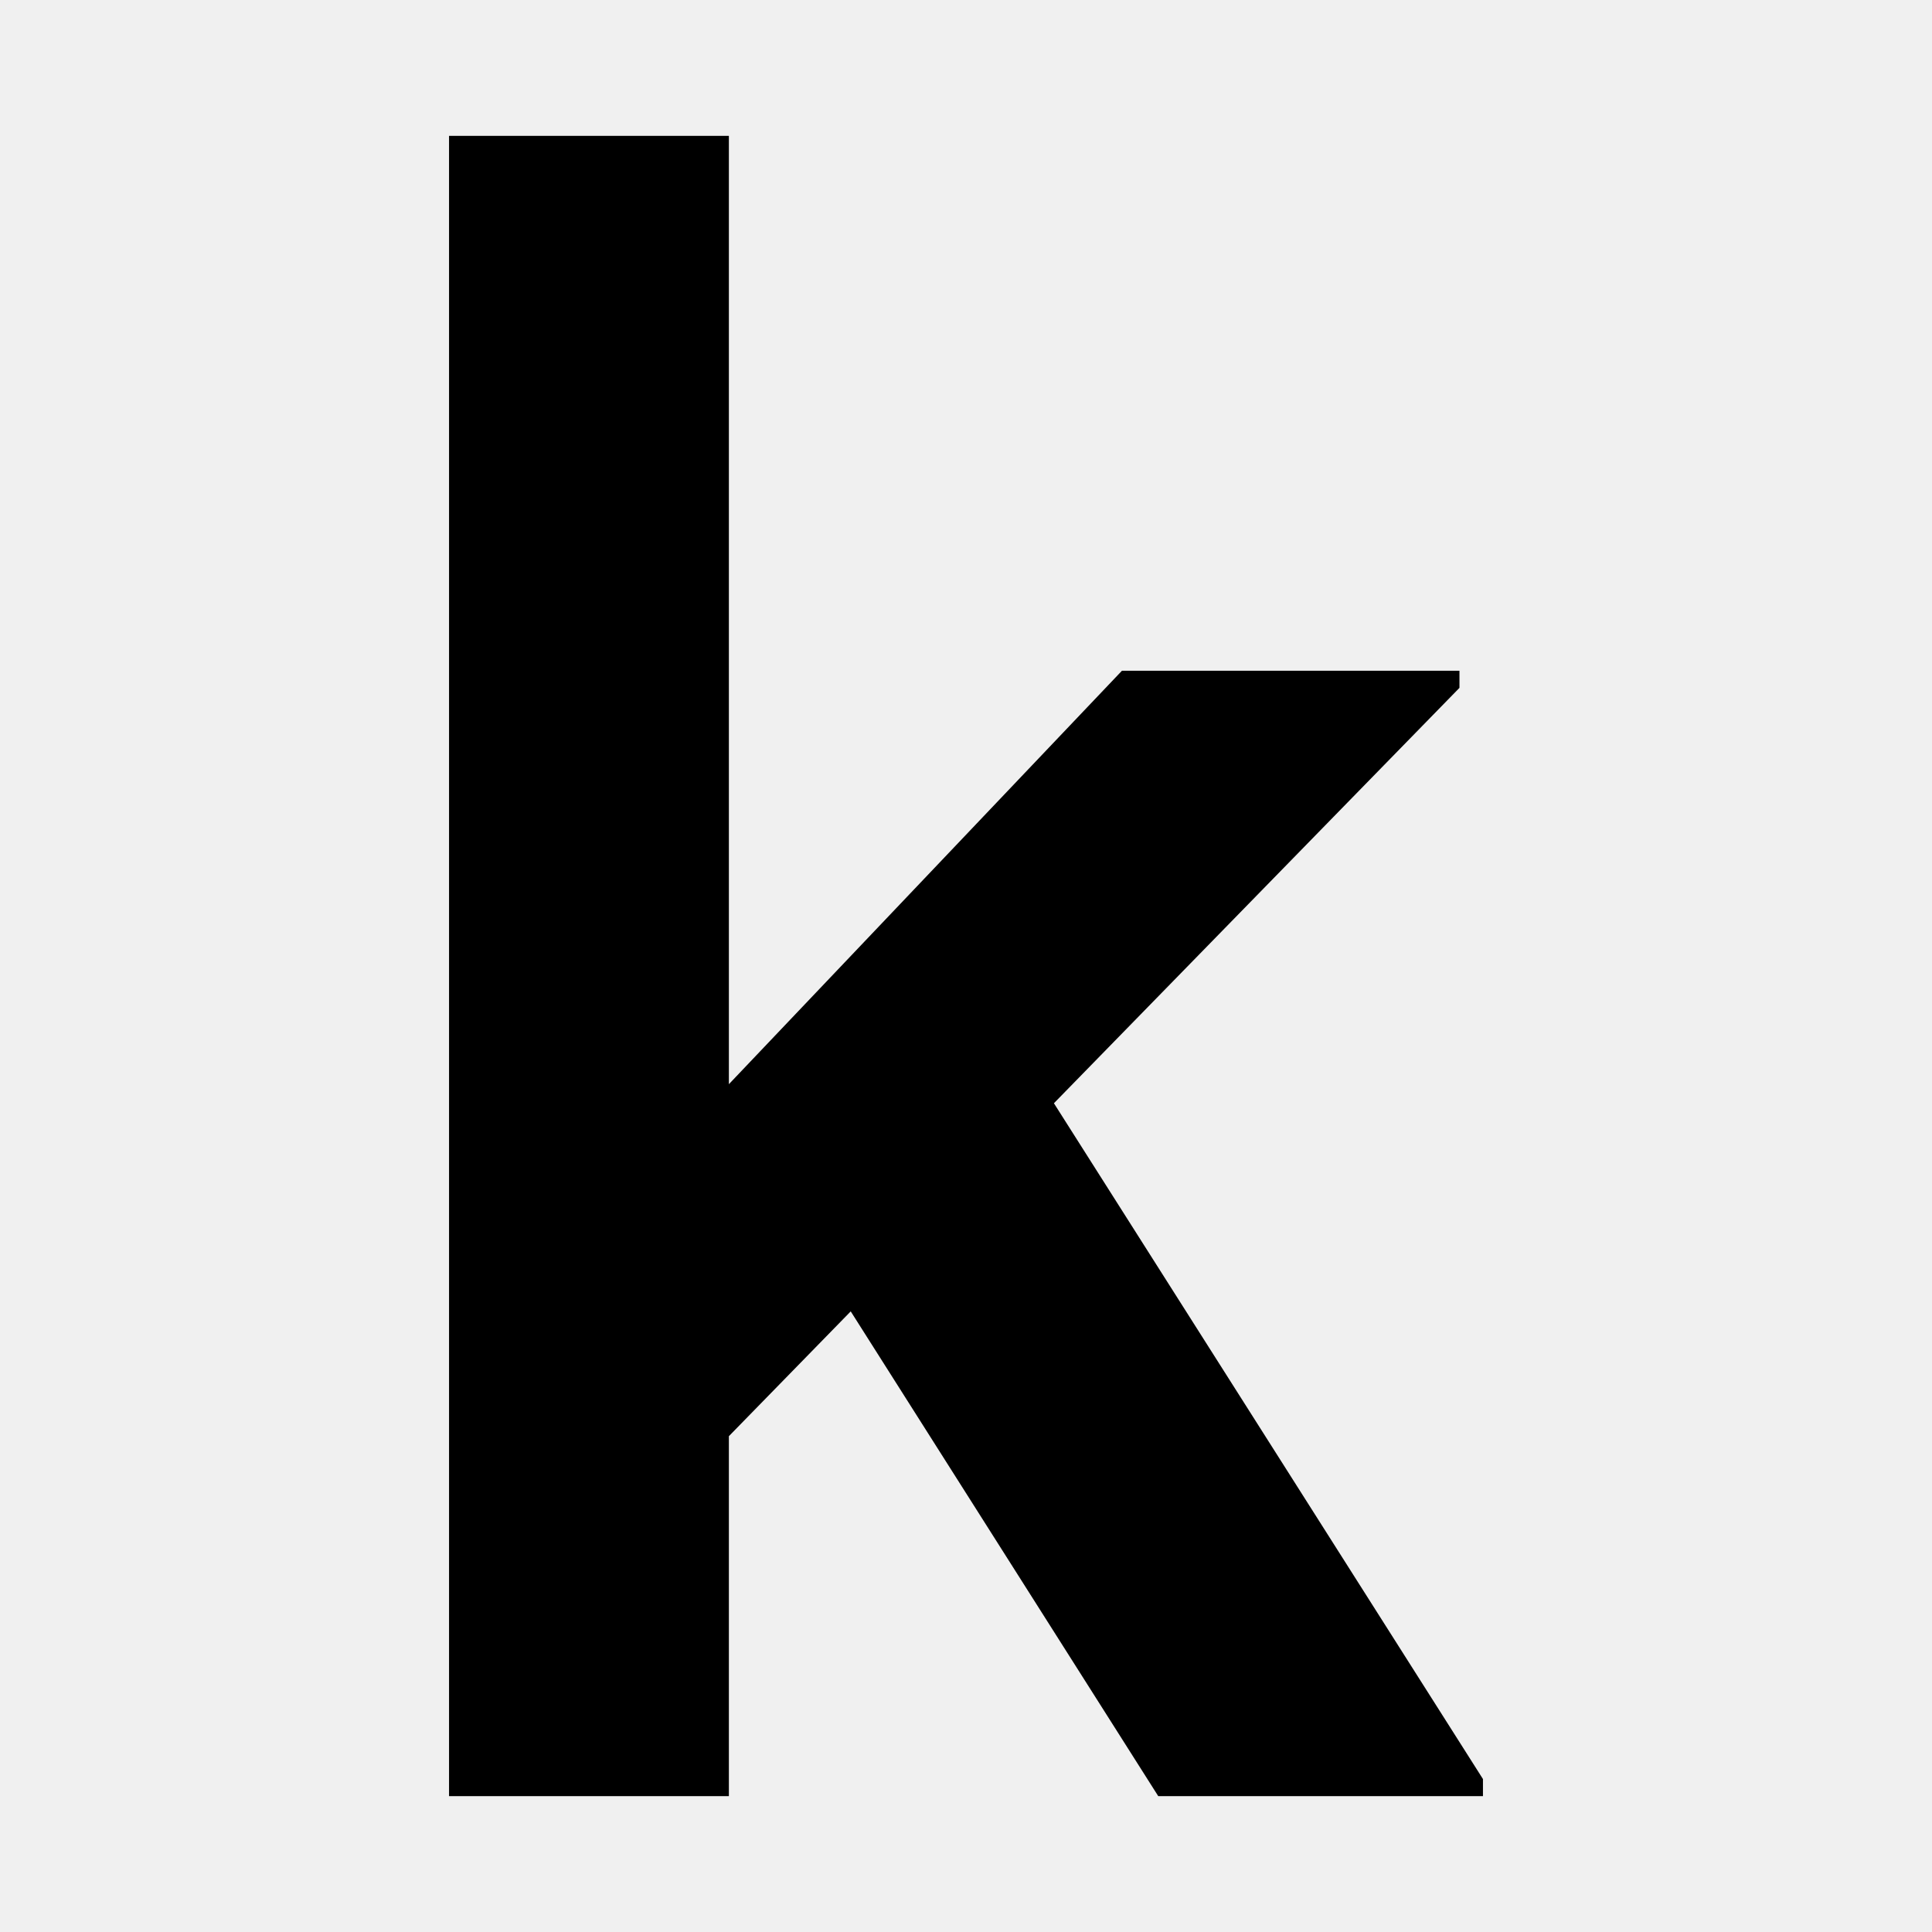
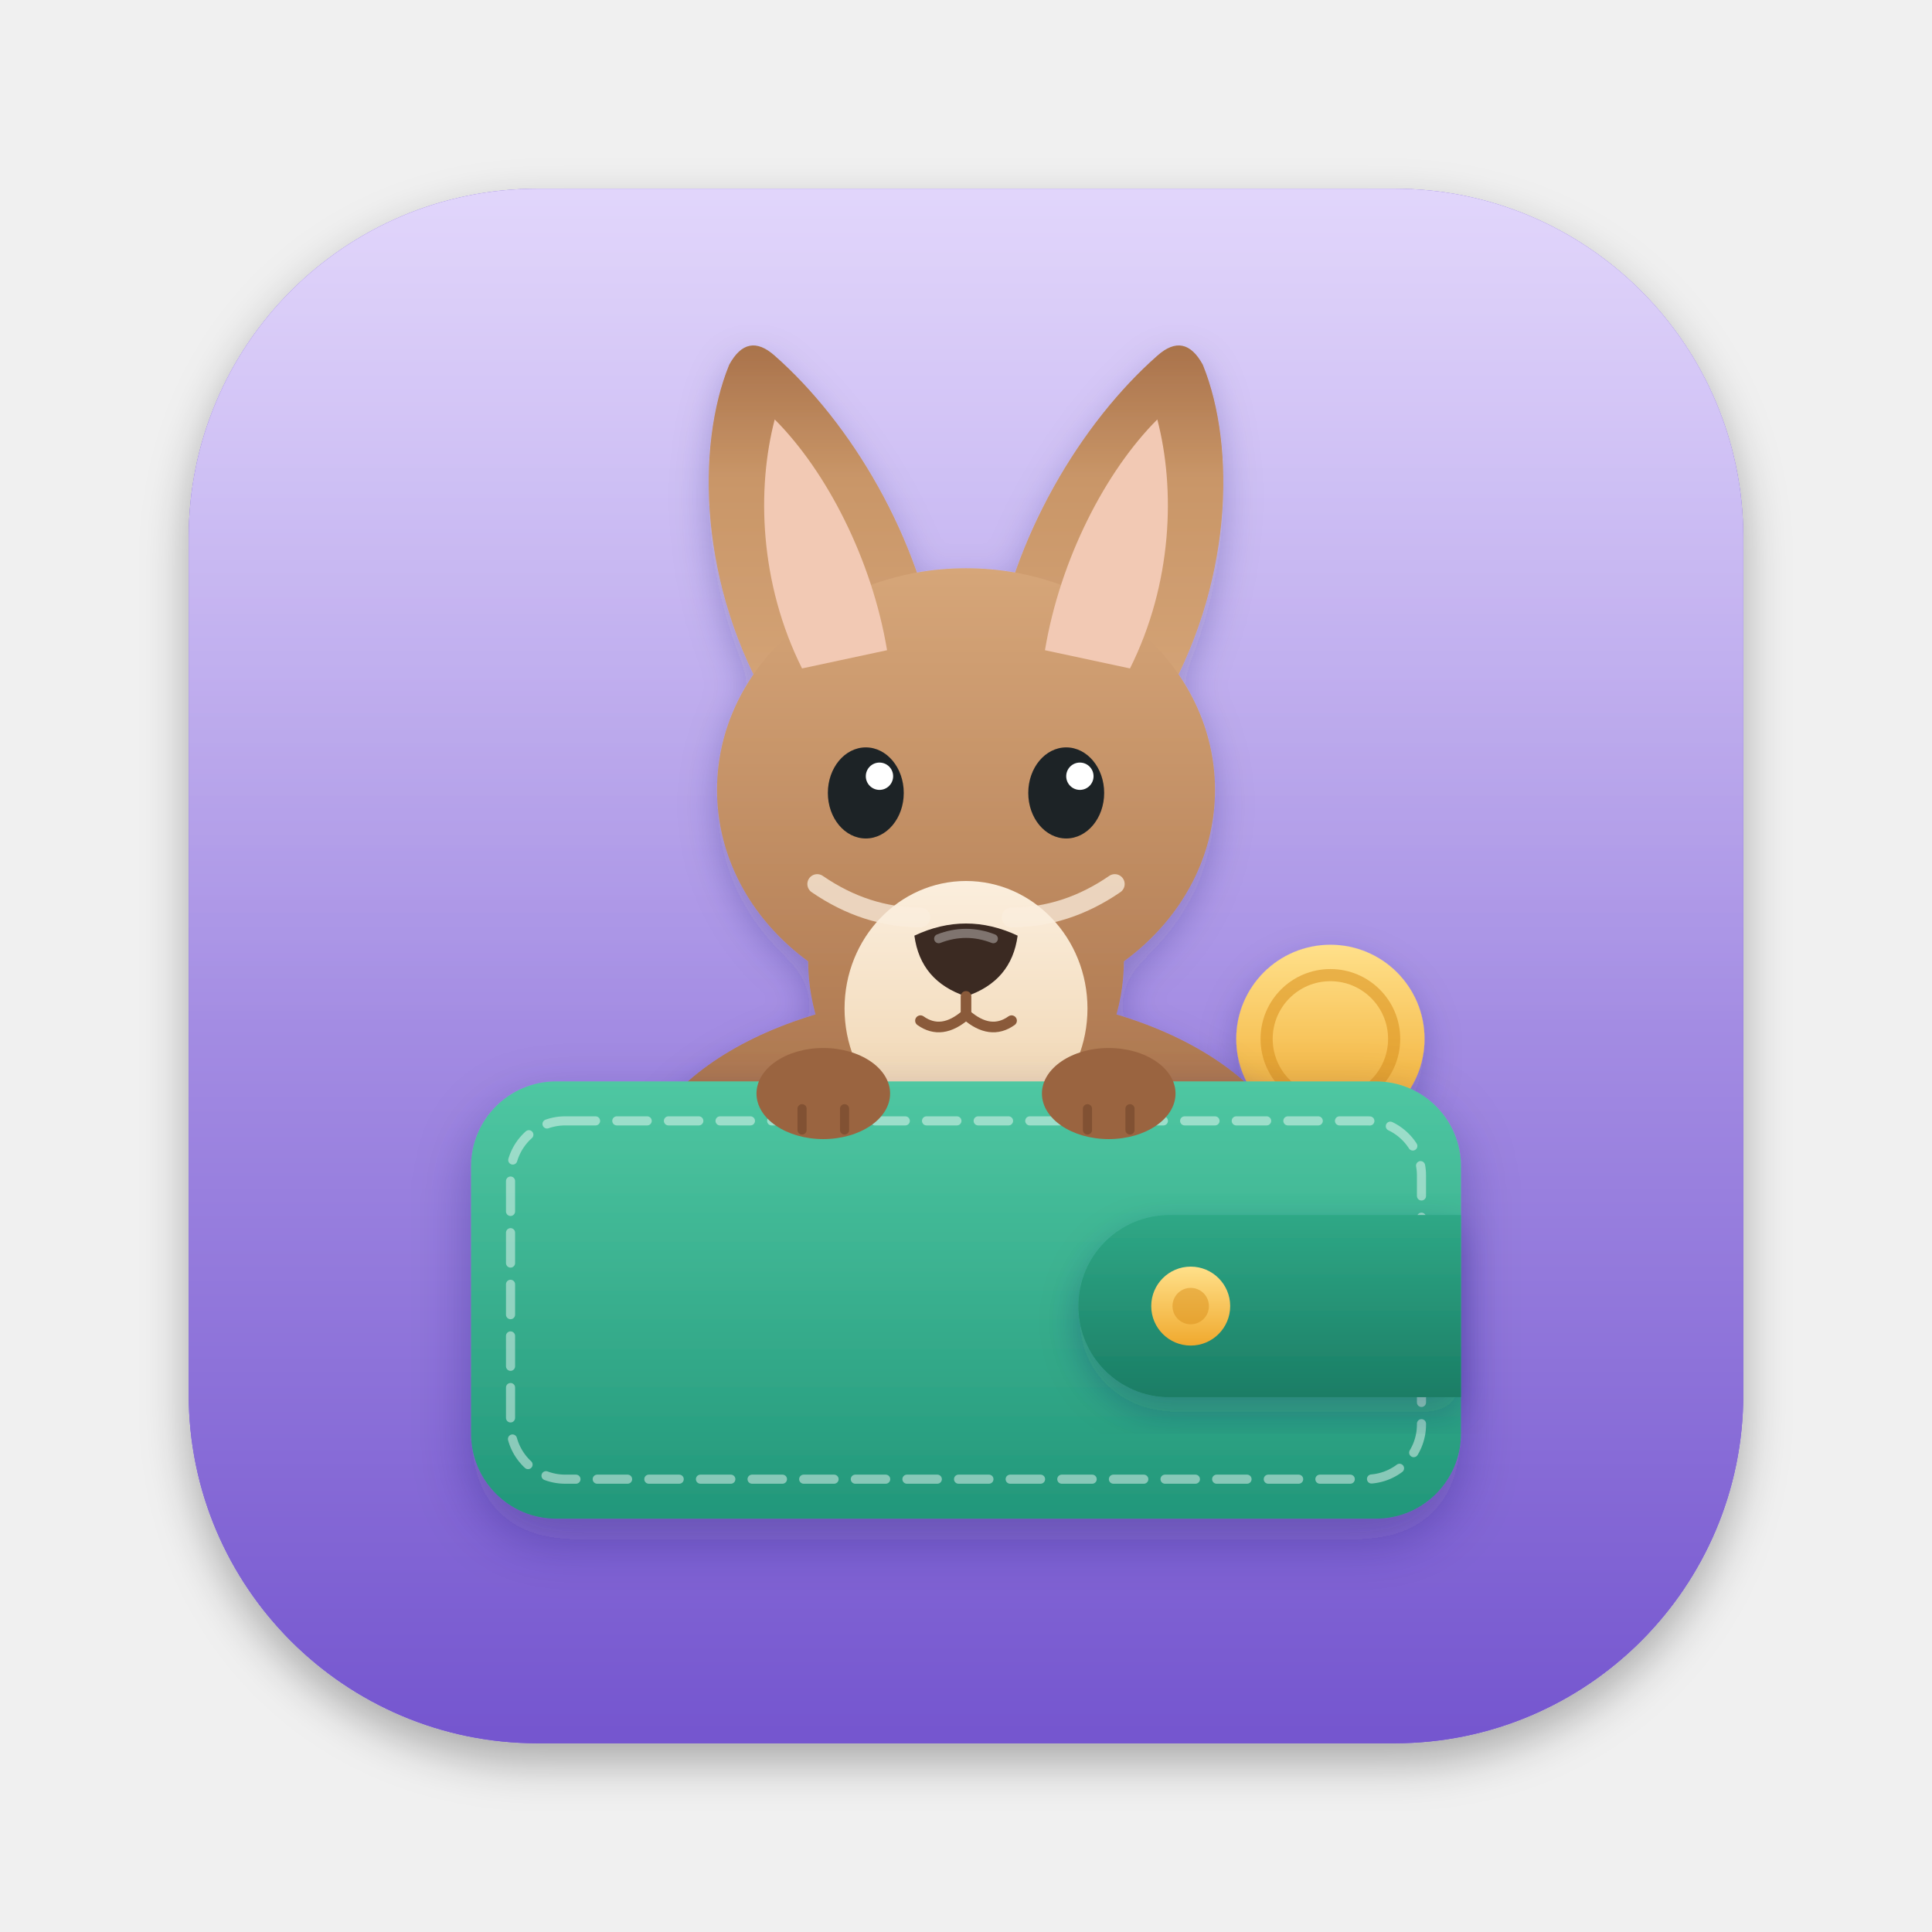
- <svg xmlns="http://www.w3.org/2000/svg" version="1.1" width="512" height="512">
-   <svg version="1.1" width="512" height="512">
-     <svg width="512" height="512" viewBox="0 0 512 512" fill="none">
-       <path d="M119 476V36H193.161V476H119ZM162.025 412.495V320.072L297.326 177.753H386.773V182.289L162.025 412.495ZM306.95 476L207.314 318.938L260.529 262.804L393 471.464V476H306.95Z" fill="black" />
-     </svg>
-   </svg>
-   <style>@media (prefers-color-scheme: light) { :root { filter: none; } }
- @media (prefers-color-scheme: dark) { :root { filter: invert(100%); } }
- </style>
+ <svg xmlns="http://www.w3.org/2000/svg" viewBox="0 0 1024 1024">
+   <defs>
+     <linearGradient id="bg" x1="0" y1="0" x2="0" y2="1">
+       <stop offset="0" stop-color="#d9cbfa" />
+       <stop offset="1" stop-color="#7556cf" />
+     </linearGradient>
+     <linearGradient id="sheen" x1="0" y1="0" x2="0" y2="1">
+       <stop offset="0" stop-color="#fff" stop-opacity=".2" />
+       <stop offset="1" stop-color="#fff" stop-opacity="0" />
+     </linearGradient>
+     <linearGradient id="fur" gradientUnits="userSpaceOnUse" x1="0" y1="250" x2="0" y2="640">
+       <stop offset="0" stop-color="#d6a679" />
+       <stop offset="1" stop-color="#a8714a" />
+     </linearGradient>
+     <linearGradient id="ear" gradientUnits="userSpaceOnUse" x1="0" y1="100" x2="0" y2="360">
+       <stop offset="0" stop-color="#a8714a" />
+       <stop offset=".35" stop-color="#c99668" />
+       <stop offset="1" stop-color="#d6a679" />
+     </linearGradient>
+     <linearGradient id="cream" x1="0" y1="0" x2="0" y2="1">
+       <stop offset="0" stop-color="#fbeedd" />
+       <stop offset="1" stop-color="#efd3ad" />
+     </linearGradient>
+     <linearGradient id="wallet" x1="0" y1="0" x2="0" y2="1">
+       <stop offset="0" stop-color="#4fc7a2" />
+       <stop offset="1" stop-color="#22977a" />
+     </linearGradient>
+     <linearGradient id="tab" x1="0" y1="0" x2="0" y2="1">
+       <stop offset="0" stop-color="#2fa886" />
+       <stop offset="1" stop-color="#1b7d65" />
+     </linearGradient>
+     <linearGradient id="gold" x1="0" y1="0" x2="0" y2="1">
+       <stop offset="0" stop-color="#ffe08a" />
+       <stop offset="1" stop-color="#f0a92e" />
+     </linearGradient>
+     <filter id="drop" x="-20%" y="-20%" width="140%" height="160%">
+       <feDropShadow dx="0" dy="14" stdDeviation="18" flood-color="#2a1660" flood-opacity=".3" />
+     </filter>
+     <filter id="soft" x="-20%" y="-20%" width="140%" height="140%">
+       <feDropShadow dx="0" dy="10" stdDeviation="12" flood-color="#2a1660" flood-opacity=".25" />
+     </filter>
+     <filter id="icon" x="-10%" y="-10%" width="120%" height="125%">
+       <feDropShadow dx="0" dy="10" stdDeviation="12" flood-color="#000" flood-opacity=".3" />
+     </filter>
+     <clipPath id="squircle">
+       <rect x="100" y="100" width="824" height="824" rx="185" />
+     </clipPath>
+   </defs>
+   <rect x="100" y="100" width="824" height="824" rx="185" fill="#7556cf" filter="url(#icon)" />
+   <g clip-path="url(#squircle)">
+     <g transform="translate(100 100) scale(0.8047)">
+       <rect width="1024" height="1024" fill="url(#bg)" />
+       <rect width="1024" height="560" fill="url(#sheen)" />
+       <g filter="url(#soft)">
+         <circle cx="752" cy="560" r="62" fill="url(#gold)" />
+       </g>
+       <circle cx="752" cy="560" r="42" fill="none" stroke="#d98f1c" stroke-width="8" opacity=".55" />
+       <g class="wallaby">
+         <g filter="url(#soft)">
+           <path d="M384 342C336 262 334 170 356 116q12-22 30-6c50 44 96 120 108 200z" fill="url(#ear)" />
+           <path d="M640 342c48-80 50-172 28-226q-12-22-30-6c-50 44-96 120-108 200z" fill="url(#ear)" />
+           <ellipse cx="512" cy="660" rx="220" ry="130" fill="url(#fur)" />
+           <ellipse cx="512" cy="396" rx="164" ry="146" fill="url(#fur)" />
+           <ellipse cx="512" cy="508" rx="104" ry="118" fill="url(#fur)" />
+         </g>
+         <path d="M404 316c-28-56-30-118-18-164 34 34 64 92 74 152z" fill="#f2c9b4" />
+         <path d="M620 316c28-56 30-118 18-164-34 34-64 92-74 152z" fill="#f2c9b4" />
+         <ellipse cx="512" cy="540" rx="80" ry="84" fill="url(#cream)" />
+         <path d="M414 458q32 22 68 22M610 458q-32 22-68 22" fill="none" stroke="#fbeedd" stroke-width="13" stroke-linecap="round" opacity=".75" />
+         <g class="eyes">
+           <g fill="#1d2326">
+             <ellipse cx="446" cy="398" rx="25" ry="30" />
+             <ellipse cx="578" cy="398" rx="25" ry="30" />
+           </g>
+           <g fill="#fff">
+             <circle cx="455" cy="387" r="9" />
+             <circle cx="587" cy="387" r="9" />
+           </g>
+         </g>
+         <path d="M478 492q34-16 68 0-4 30-34 40-30-10-34-40z" fill="#3b2a22" />
+         <path d="M494 494q18-7 36 0" fill="none" stroke="#fff" stroke-width="6" stroke-linecap="round" opacity=".35" />
+         <path d="M512 532v12m0 0q-16 14-30 4m30-4q16 14 30 4" fill="none" stroke="#8a5a3a" stroke-width="7" stroke-linecap="round" stroke-linejoin="round" />
+       </g>
+       <g filter="url(#drop)">
+         <rect x="186" y="588" width="652" height="288" rx="56" fill="url(#wallet)" />
+       </g>
+       <rect x="212" y="614" width="600" height="236" rx="36" fill="none" stroke="#fff" stroke-width="6" stroke-dasharray="20 14" stroke-linecap="round" opacity=".45" />
+       <g filter="url(#soft)">
+         <path d="M838 676v120H646a60 60 0 0 1 0-120z" fill="url(#tab)" />
+       </g>
+       <circle cx="660" cy="736" r="26" fill="url(#gold)" />
+       <circle cx="660" cy="736" r="12" fill="#d98f1c" opacity=".5" />
+       <g fill="#9a6440">
+         <ellipse cx="418" cy="596" rx="44" ry="30" />
+         <ellipse cx="606" cy="596" rx="44" ry="30" />
+       </g>
+       <g fill="none" stroke="#6f4429" stroke-width="6" stroke-linecap="round" opacity=".6">
+         <path d="M404 606v14M432 606v14M592 606v14M620 606v14" />
+       </g>
+     </g>
+   </g>
</svg>
